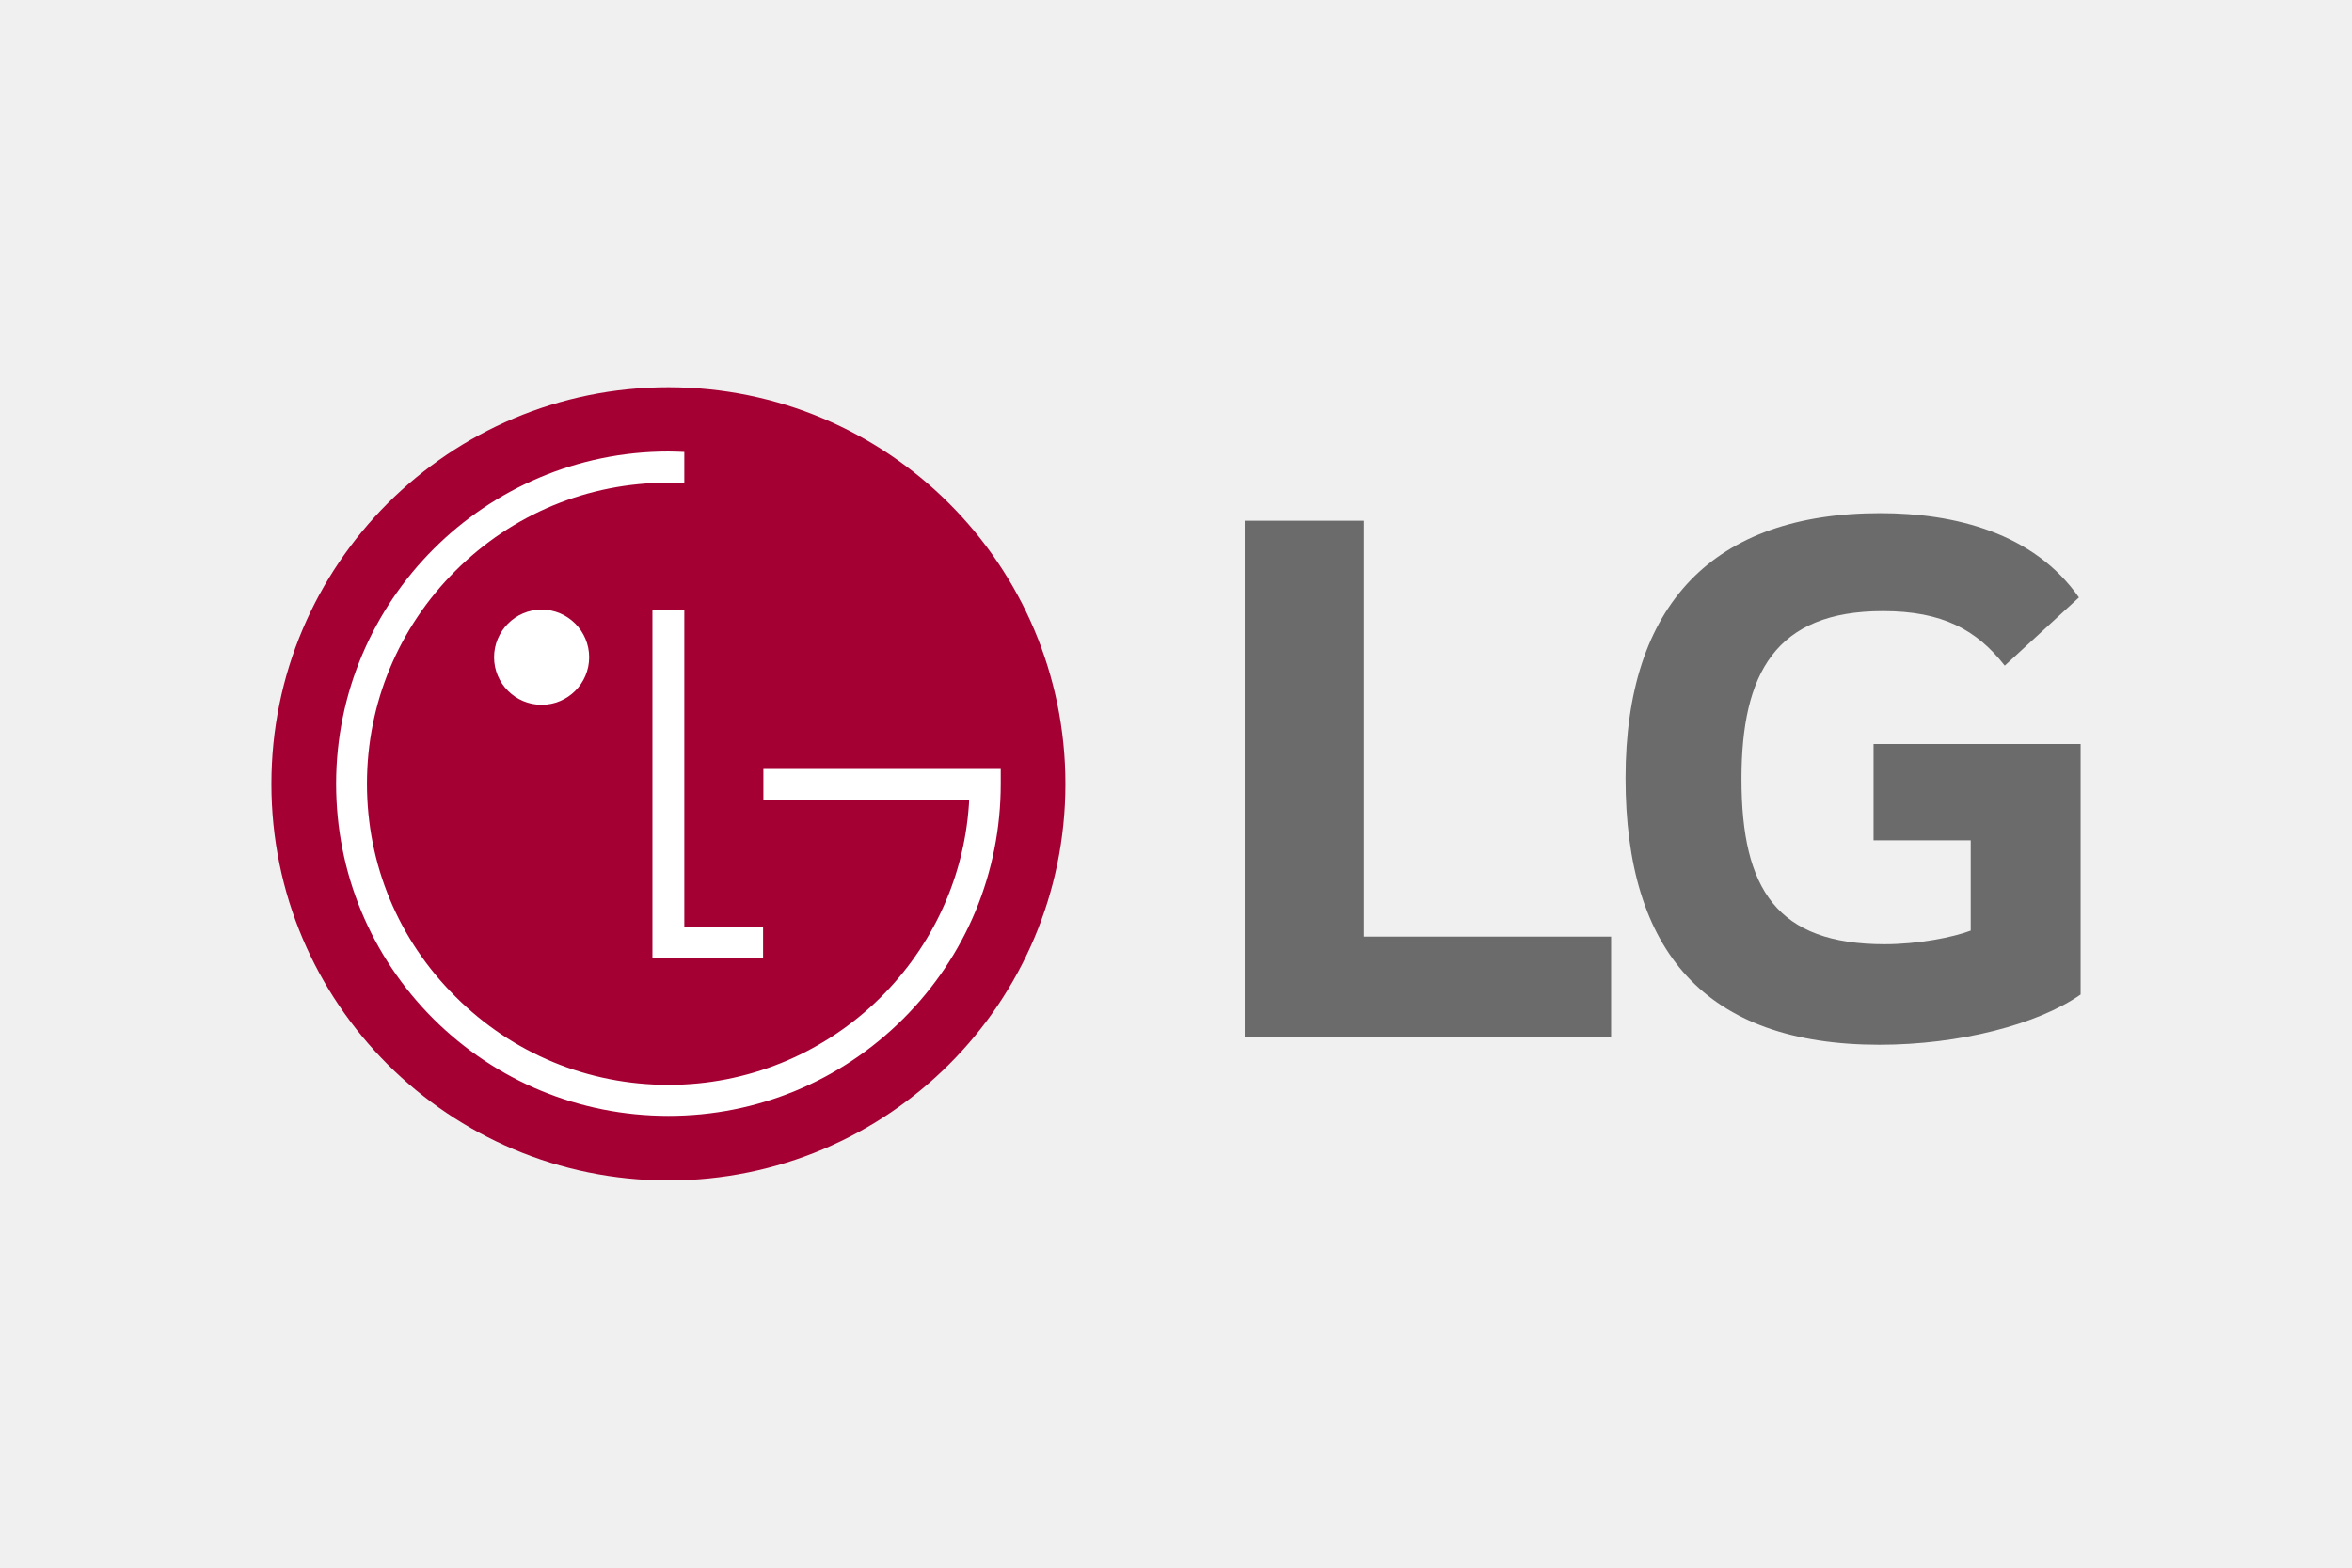
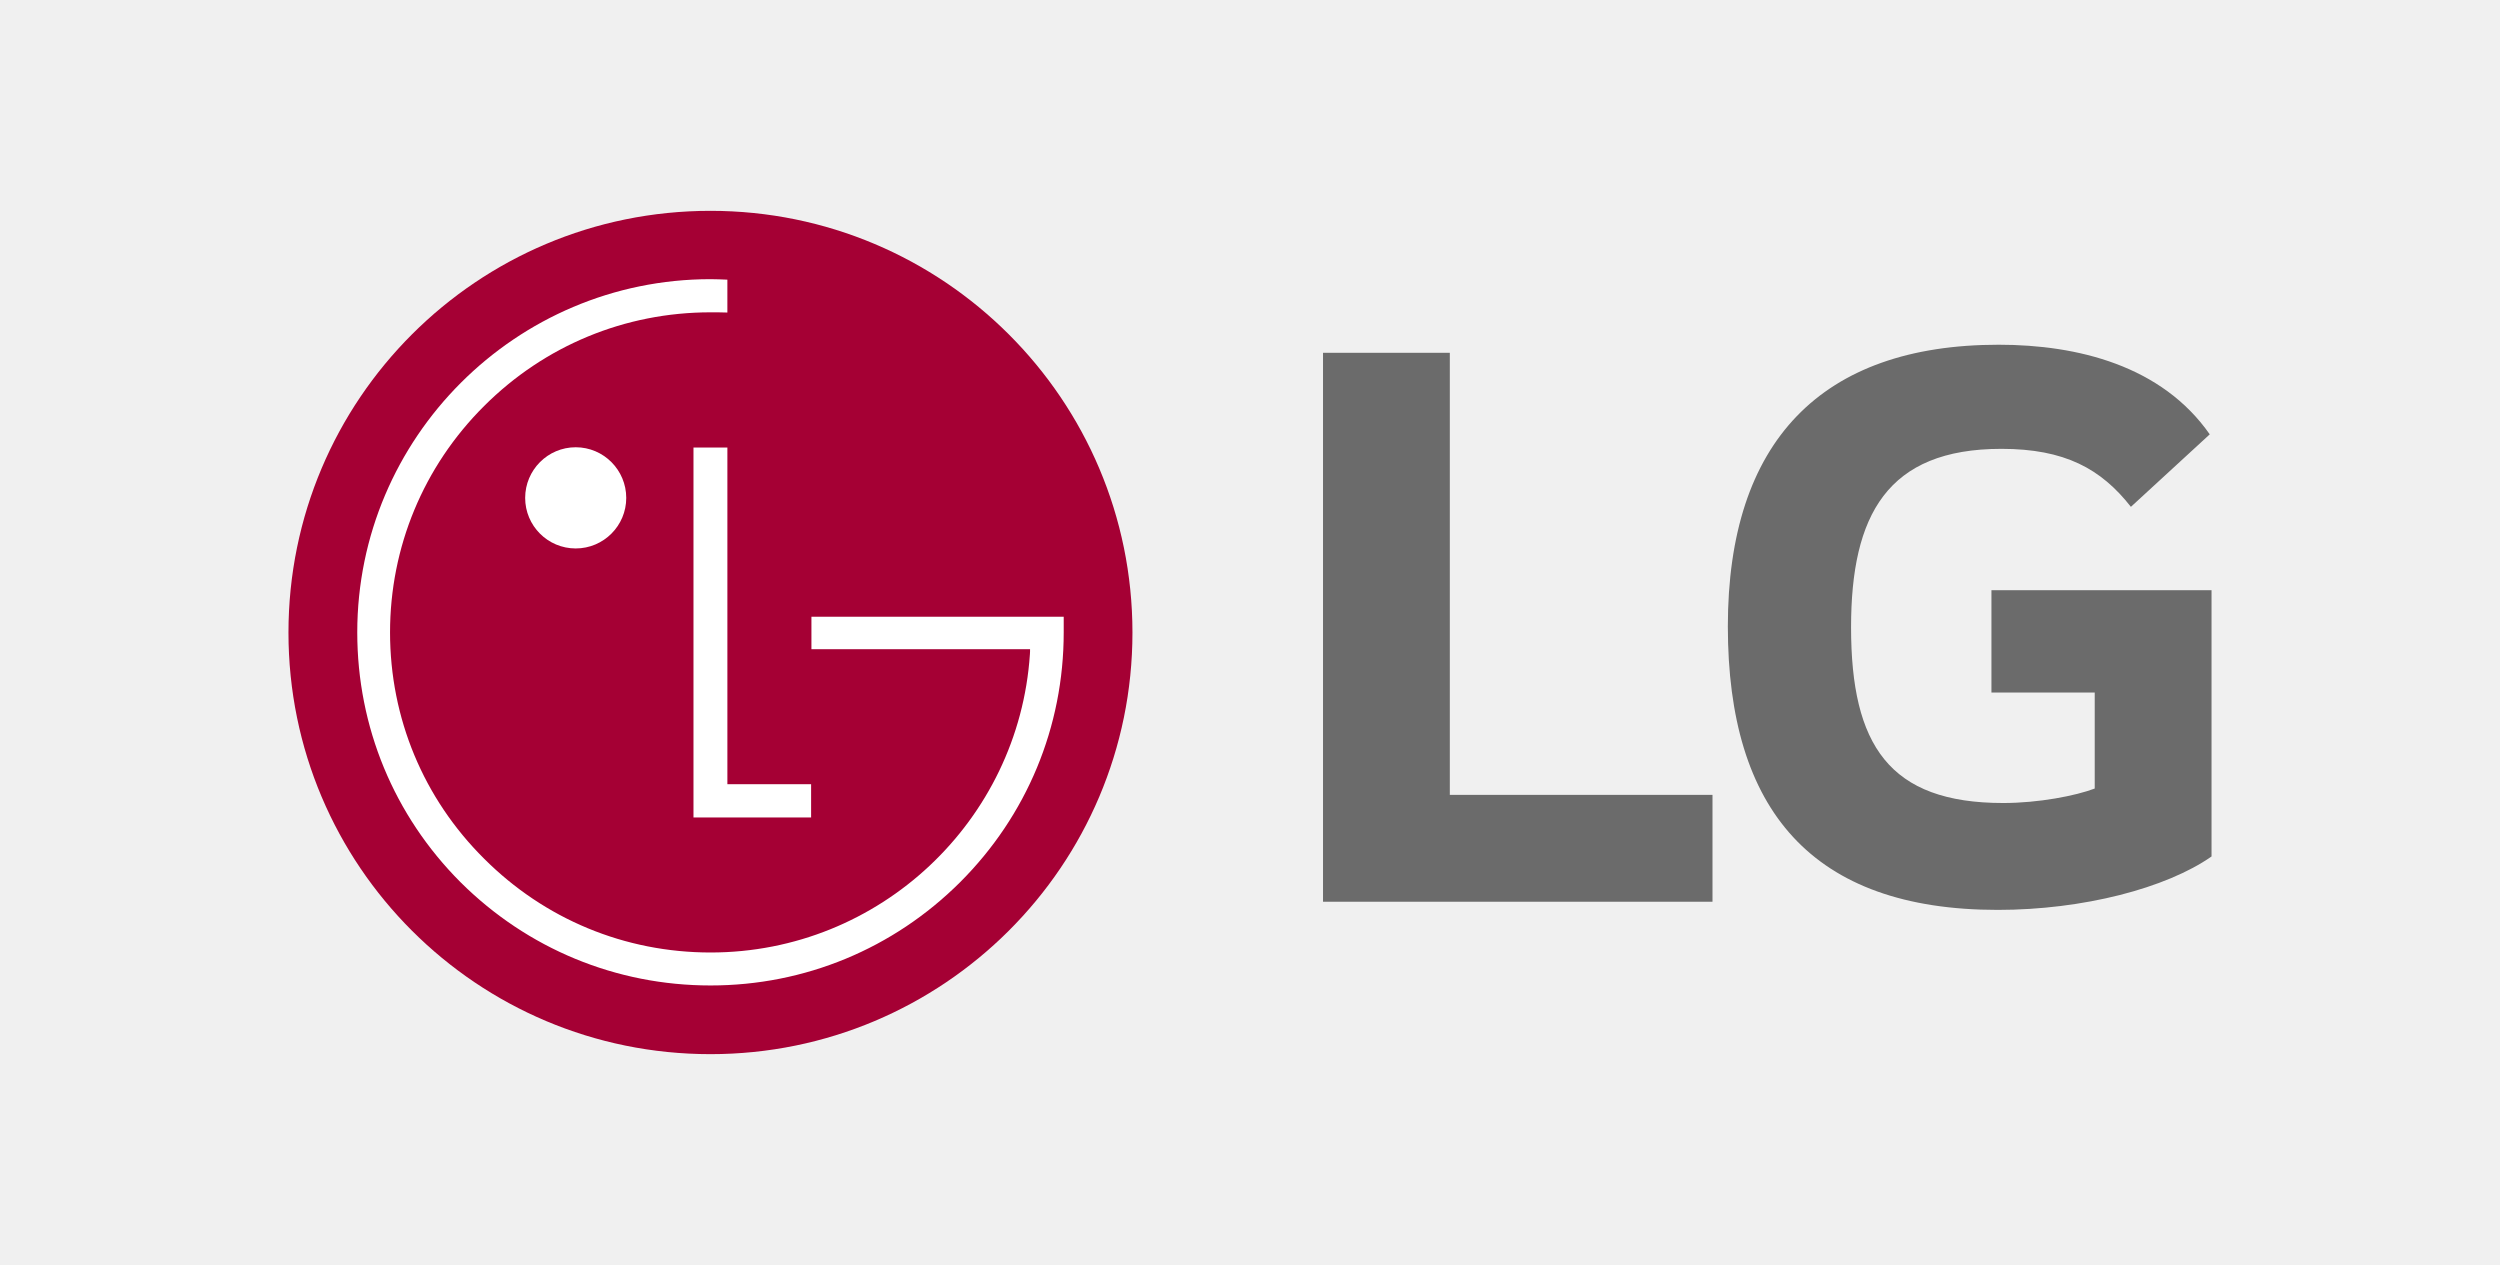
- <svg xmlns="http://www.w3.org/2000/svg" height="800" width="1200" viewBox="-26.42 -19.31 228.972 115.859">
+ <svg xmlns="http://www.w3.org/2000/svg" viewBox="-26.42 -19.31 228.972 115.859">
  <path d="M38.65 77.239c21.328 0 38.65-17.271 38.65-38.611C77.3 17.287 59.978 0 38.65 0 17.289 0 0 17.287 0 38.628c0 21.34 17.289 38.611 38.65 38.611" fill="#A50034" />
  <path fill="#FFF" d="M47.868 55.563v-3.047H40.2v-30.84h-3.105v33.887zm-21.56-24.641c2.563 0 4.629-2.084 4.629-4.629 0-2.547-2.066-4.639-4.629-4.639-2.563 0-4.629 2.092-4.629 4.639s2.066 4.629 4.629 4.629" />
  <path d="M40.199 6.304c-.404-.02-1.172-.045-1.539-.045-17.84 0-32.359 14.524-32.359 32.353 0 8.66 3.365 16.777 9.46 22.881 6.12 6.09 14.241 9.455 22.899 9.455 8.625 0 16.744-3.365 22.853-9.455 6.11-6.104 9.491-14.221 9.491-22.881v-1.439H47.898v2.978h20.024c0 .065 0 .381-.014.463C66.89 55.856 54.16 67.928 38.66 67.928c-7.846 0-15.203-3.051-20.74-8.592-5.555-5.518-8.616-12.869-8.616-20.725 0-7.811 3.061-15.2 8.616-20.735 5.537-5.53 12.894-8.581 20.74-8.581.338 0 1.16 0 1.539.02z" fill="#FFF" />
  <path d="M106.367 13.002H94.753V63.28h35.672v-9.787h-24.058zm49.607 31.118h9.459v8.791c-1.744.664-5.145 1.326-8.381 1.326-10.453 0-13.935-5.309-13.935-16.092 0-10.283 3.316-16.346 13.769-16.346 5.809 0 9.127 1.826 11.861 5.311l7.221-6.639c-4.398-6.3-12.115-8.208-19.33-8.208-16.264 0-24.807 8.876-24.807 25.798 0 16.84 7.715 25.965 24.725 25.965 7.797 0 15.43-1.99 19.576-4.893v-24.39h-20.158z" fill="#6B6B6B" />
</svg>
